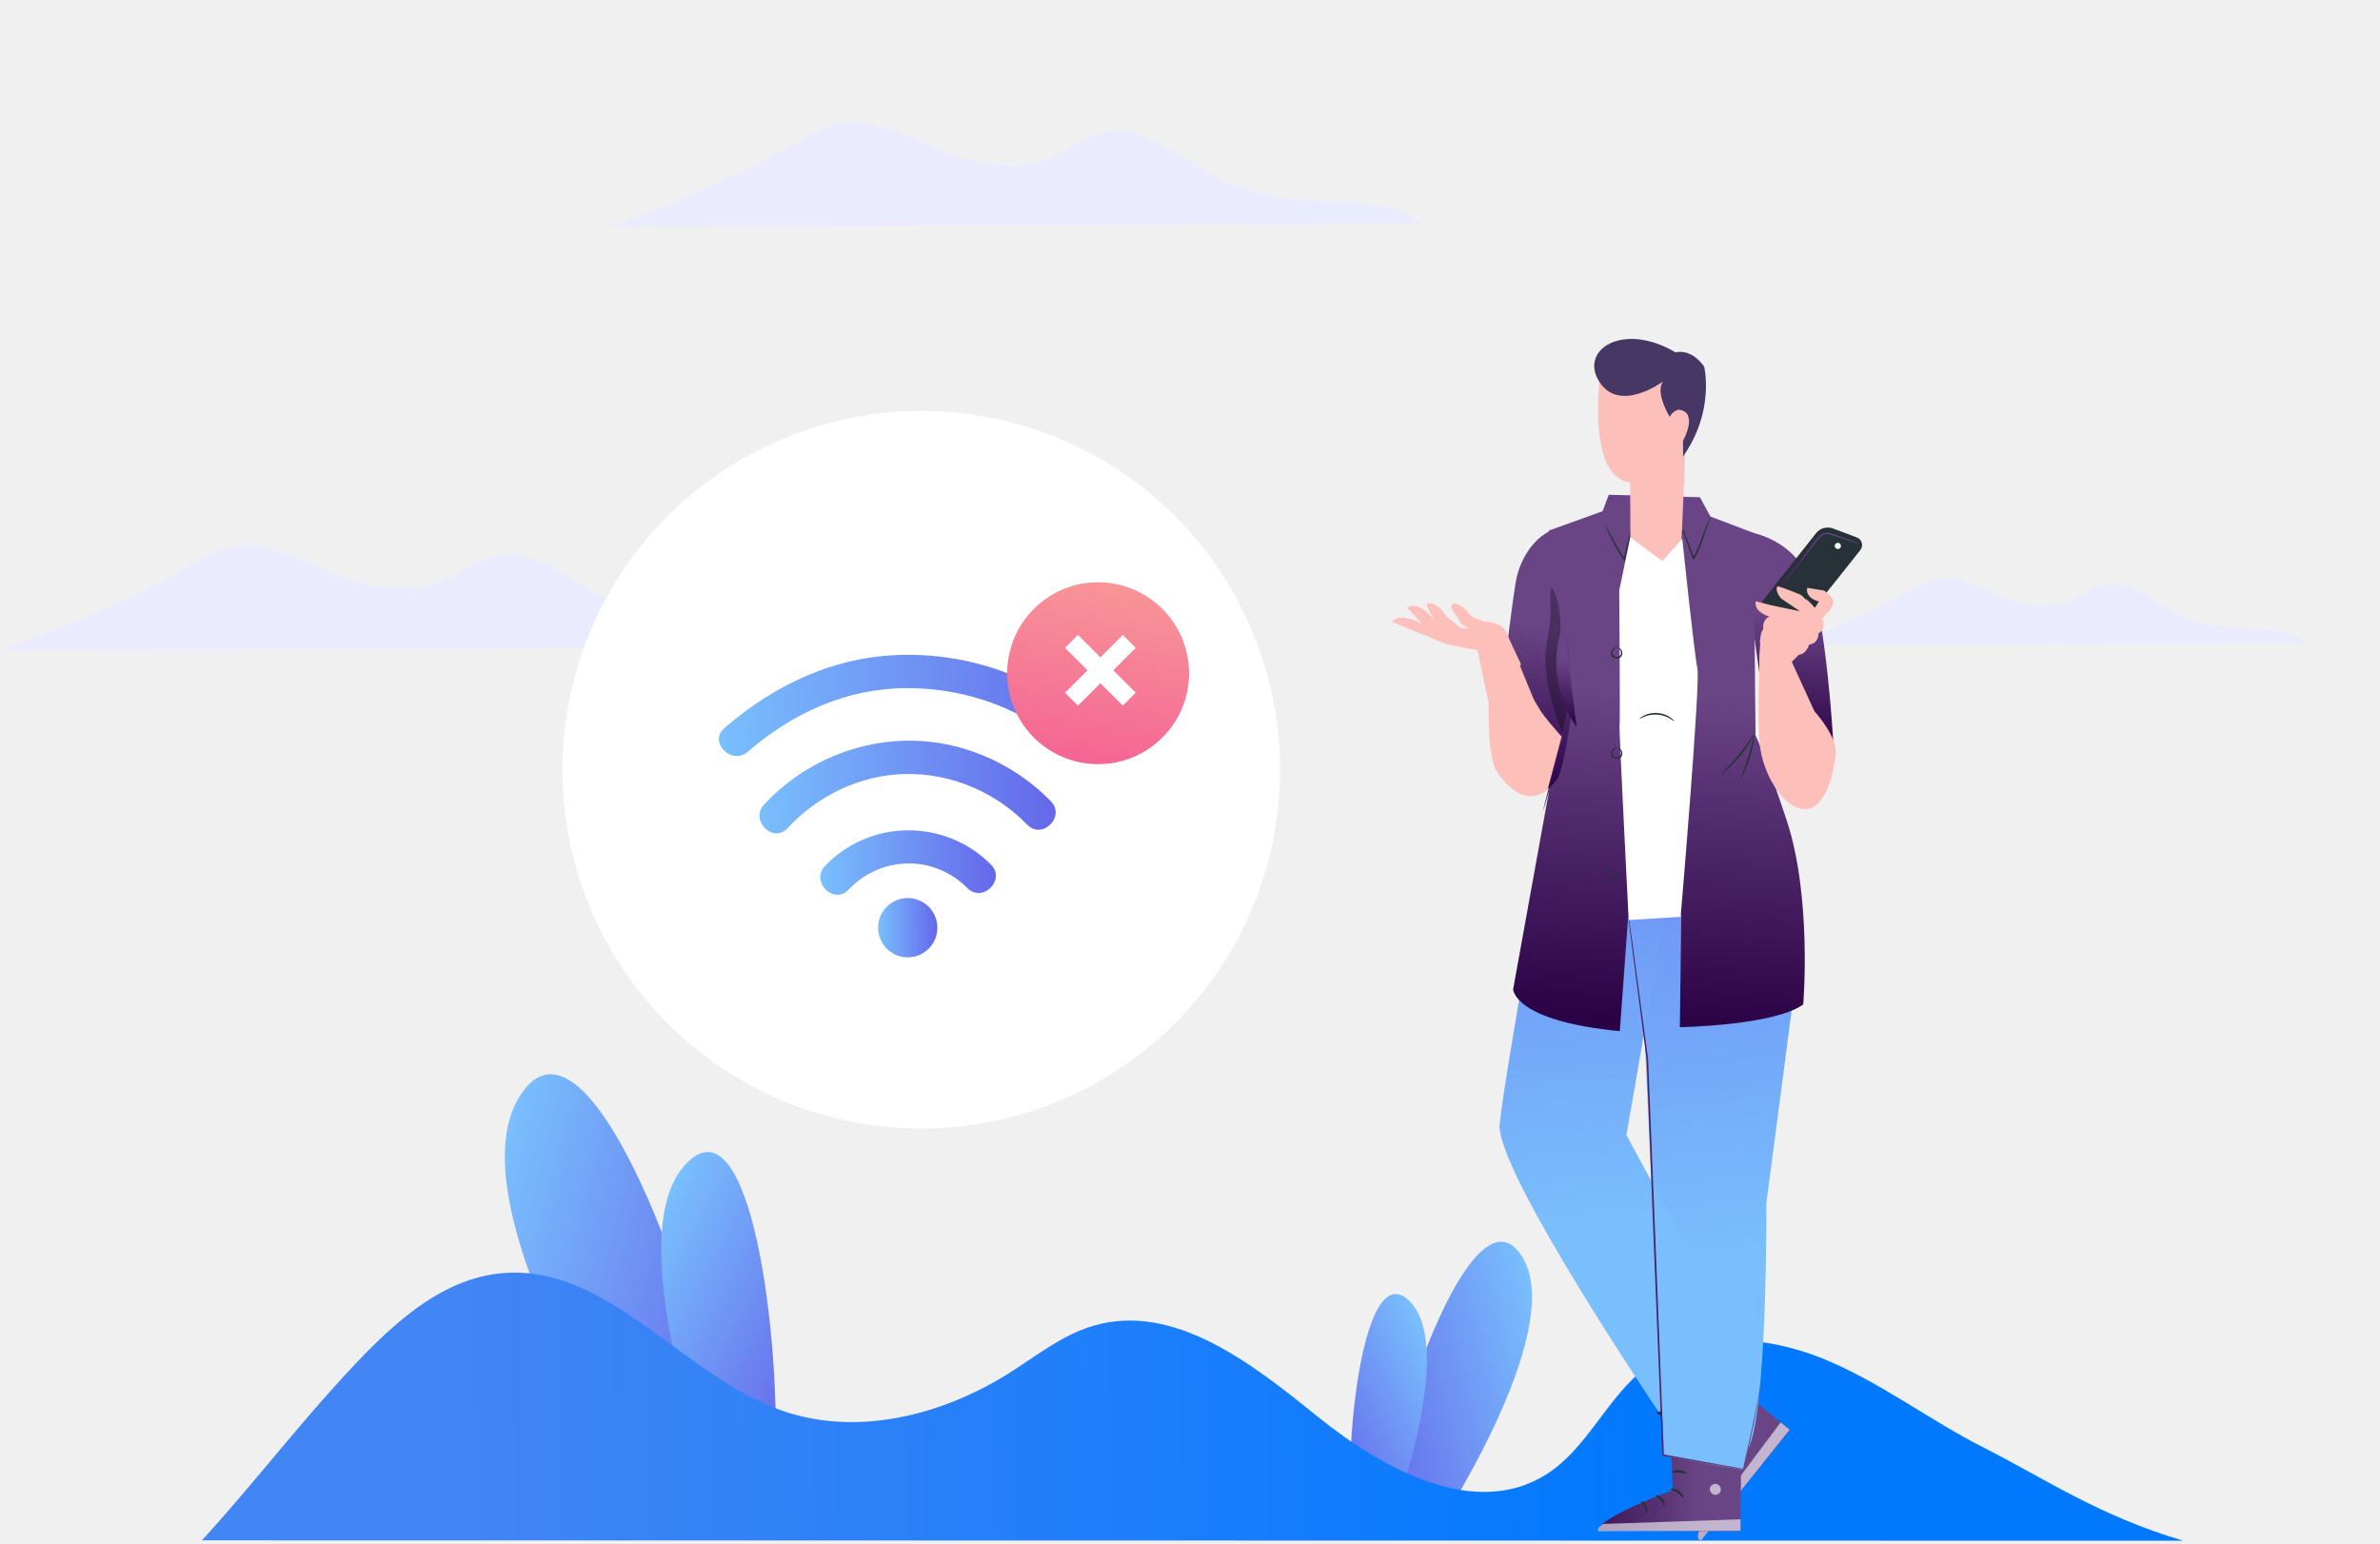
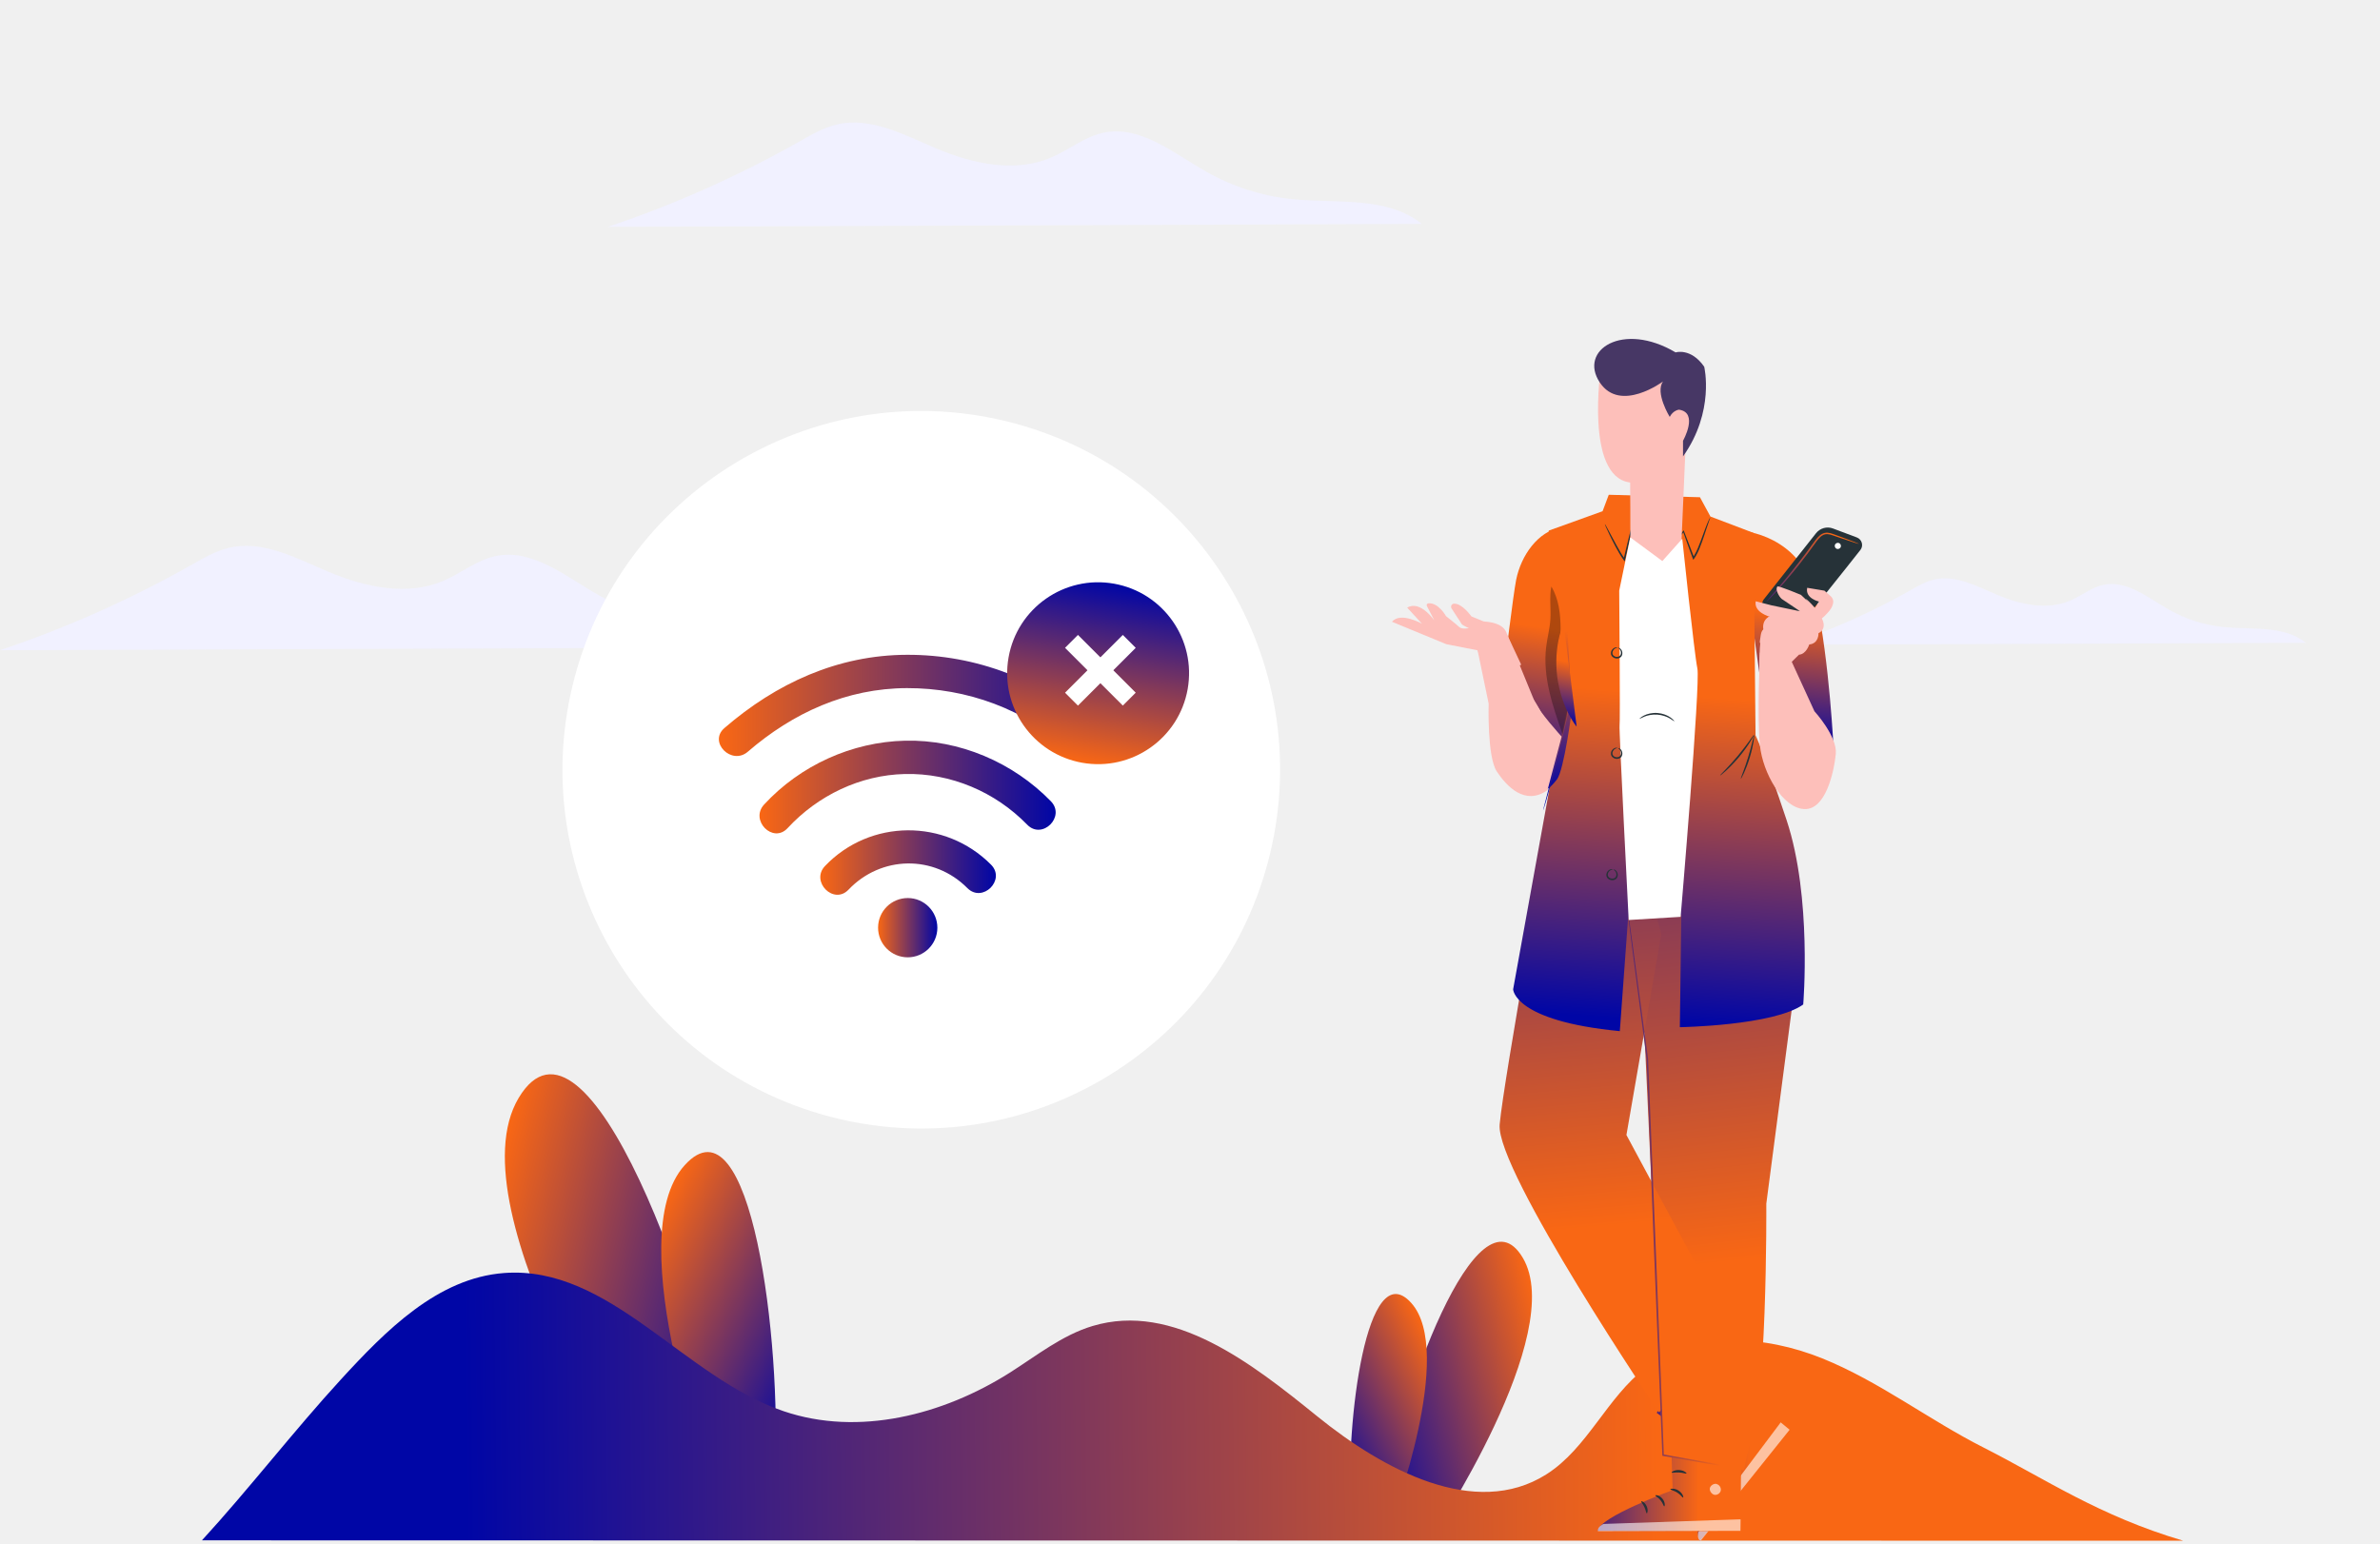
<svg xmlns="http://www.w3.org/2000/svg" width="330" height="214" viewBox="0 0 330 214" fill="none">
  <g clip-path="url(#clip0_2501_1551)">
-     <path d="M319.718 89.138C316.647 86.673 312.238 87.349 308.321 86.955C305.656 86.688 303.051 85.858 300.723 84.536C297.836 82.898 294.898 80.409 291.651 81.1C289.98 81.458 288.607 82.623 287.033 83.293C283.84 84.651 280.135 83.841 276.937 82.492C274.117 81.304 271.164 79.672 268.183 80.364C266.998 80.64 265.93 81.264 264.872 81.865C259.497 84.906 253.83 87.431 247.972 89.396L319.718 89.138Z" fill="#EBEBFF" />
-     <path d="M197.142 31.048C192.312 27.17 185.374 28.234 179.21 27.616C175.02 27.194 170.921 25.89 167.258 23.81C162.716 21.233 158.096 17.319 152.99 18.407C150.361 18.968 148.202 20.803 145.728 21.855C140.704 23.989 134.877 22.719 129.846 20.596C125.411 18.726 120.766 16.164 116.075 17.249C114.21 17.683 112.531 18.668 110.866 19.611C102.41 24.395 93.496 28.367 84.284 31.457L197.142 31.048Z" fill="#EBEBFF" />
-     <path d="M112.86 89.75C108.03 85.873 101.093 86.937 94.929 86.318C90.739 85.897 86.639 84.593 82.977 82.513C78.435 79.936 73.814 76.022 68.708 77.11C66.079 77.671 63.921 79.505 61.447 80.557C56.422 82.692 50.595 81.421 45.565 79.299C41.129 77.428 36.484 74.866 31.794 75.952C29.929 76.385 28.249 77.371 26.585 78.314C18.125 83.098 9.211 87.073 1.52588e-05 90.163L112.86 89.75Z" fill="#EBEBFF" />
+     <path d="M319.718 89.138C316.647 86.673 312.238 87.349 308.321 86.955C305.656 86.688 303.051 85.858 300.723 84.536C297.836 82.898 294.898 80.409 291.651 81.1C289.98 81.458 288.607 82.623 287.033 83.293C283.84 84.651 280.135 83.841 276.937 82.492C274.117 81.304 271.164 79.672 268.183 80.364C266.998 80.64 265.93 81.264 264.872 81.865C259.497 84.906 253.83 87.431 247.972 89.396L319.718 89.138Z" fill="#f1f1ff" />
+     <path d="M197.142 31.048C192.312 27.17 185.374 28.234 179.21 27.616C175.02 27.194 170.921 25.89 167.258 23.81C162.716 21.233 158.096 17.319 152.99 18.407C150.361 18.968 148.202 20.803 145.728 21.855C140.704 23.989 134.877 22.719 129.846 20.596C125.411 18.726 120.766 16.164 116.075 17.249C114.21 17.683 112.531 18.668 110.866 19.611C102.41 24.395 93.496 28.367 84.284 31.457L197.142 31.048Z" fill="#f1f1ff" />
+     <path d="M112.86 89.75C108.03 85.873 101.093 86.937 94.929 86.318C90.739 85.897 86.639 84.593 82.977 82.513C78.435 79.936 73.814 76.022 68.708 77.11C66.079 77.671 63.921 79.505 61.447 80.557C56.422 82.692 50.595 81.421 45.565 79.299C41.129 77.428 36.484 74.866 31.794 75.952C29.929 76.385 28.249 77.371 26.585 78.314C18.125 83.098 9.211 87.073 1.52588e-05 90.163L112.86 89.75Z" fill="#f1f1ff" />
    <path d="M90.632 209.918C90.632 209.918 62.546 167.931 71.912 152.252C81.278 136.574 97.393 180.856 101.356 204.627L90.632 209.918Z" fill="url(#paint0_linear_2501_1551)" />
    <path d="M98.939 206.482C98.939 206.482 85.747 171.705 94.94 161.572C104.133 151.439 108.445 186.177 107.423 204.151L98.939 206.482Z" fill="url(#paint1_linear_2501_1551)" />
    <path d="M198.556 213.135C198.556 213.135 217.421 184.928 211.133 174.398C204.842 163.865 194.014 193.615 191.352 209.581L198.556 213.135Z" fill="url(#paint2_linear_2501_1551)" />
    <path d="M192.974 210.827C192.974 210.827 201.837 187.466 195.661 180.659C189.484 173.852 186.589 197.186 187.277 209.263L192.974 210.827Z" fill="url(#paint3_linear_2501_1551)" />
    <path d="M302.718 213.65C290.978 210.179 283.604 205.07 275.041 200.734C267.428 196.88 260.573 191.553 252.659 188.36C244.746 185.168 235.031 184.482 228.227 189.637C222.815 193.736 220.138 200.825 214.398 204.454C204.517 210.703 191.74 203.766 182.656 196.407C173.572 189.048 162.682 180.51 151.484 183.876C147.261 185.146 143.728 187.996 140.002 190.355C130.745 196.219 119.045 199.212 108.666 195.692C94.774 190.98 84.541 175.441 69.911 176.526C60.673 177.212 53.487 184.507 47.226 191.335C40.816 198.323 34.41 206.61 28 213.596L302.718 213.65Z" fill="url(#paint4_linear_2501_1551)" />
    <path d="M235.903 188.225L248.188 198.3L235.733 213.646C234.34 212.366 237.842 202.038 237.842 202.038L229.706 195.906L235.903 188.225Z" fill="url(#paint5_linear_2501_1551)" />
    <g opacity="0.6">
      <path d="M241.026 196.754C241.349 196.523 241.847 196.588 242.091 196.902C242.336 197.217 242.275 197.724 241.956 197.959C241.637 198.195 241.034 198.134 240.825 197.798C240.615 197.461 240.724 196.868 241.087 196.71" fill="white" />
    </g>
    <g opacity="0.6">
      <path d="M248.14 198.261L246.904 197.239L235.488 212.454C235.488 212.454 235.235 213.38 235.781 213.69L248.14 198.261Z" fill="white" />
    </g>
    <path d="M237.558 202.226C237.637 202.283 237.973 201.938 238.514 201.763C239.052 201.575 239.528 201.65 239.554 201.558C239.598 201.475 239.056 201.226 238.405 201.444C237.755 201.658 237.475 202.187 237.558 202.226Z" fill="#263238" />
    <path d="M236.916 204.375C236.973 204.449 237.366 204.231 237.89 204.231C238.414 204.218 238.807 204.432 238.864 204.353C238.934 204.292 238.536 203.886 237.886 203.895C237.239 203.899 236.846 204.318 236.916 204.375Z" fill="#263238" />
    <path d="M238.104 206.855C238.174 206.798 237.886 206.392 237.318 206.252C236.75 206.108 236.305 206.331 236.34 206.414C236.366 206.506 236.772 206.458 237.235 206.58C237.702 206.689 238.034 206.921 238.104 206.855Z" fill="#263238" />
    <path d="M235.859 200.623C235.951 200.645 236.13 200.221 236.501 199.819C236.864 199.413 237.274 199.199 237.244 199.108C237.226 199.02 236.685 199.116 236.252 199.592C235.82 200.064 235.772 200.61 235.859 200.623Z" fill="#263238" />
    <path d="M234.335 198.78C234.366 198.806 234.654 198.549 234.955 198.007C235.104 197.741 235.252 197.4 235.361 197.003C235.414 196.806 235.457 196.592 235.484 196.37C235.497 196.26 235.519 196.142 235.492 195.99C235.484 195.841 235.322 195.636 235.121 195.631C234.938 195.614 234.776 195.71 234.685 195.819C234.588 195.928 234.536 196.038 234.492 196.138C234.396 196.343 234.322 196.549 234.27 196.749C234.165 197.151 234.139 197.527 234.16 197.837C234.2 198.461 234.383 198.811 234.418 198.798C234.471 198.785 234.374 198.422 234.396 197.837C234.409 197.544 234.453 197.204 234.567 196.837C234.623 196.653 234.698 196.47 234.789 196.287C234.877 196.09 234.99 195.95 235.095 195.968C235.134 195.976 235.147 195.981 235.169 196.055C235.187 196.125 235.174 196.225 235.165 196.335C235.143 196.544 235.108 196.741 235.069 196.929C234.986 197.304 234.868 197.632 234.75 197.902C234.51 198.44 234.296 198.745 234.335 198.78Z" fill="#263238" />
    <path d="M234.523 198.767C234.558 198.75 234.409 198.383 233.946 197.964C233.715 197.754 233.405 197.545 233.021 197.387C232.828 197.309 232.619 197.248 232.396 197.204C232.173 197.169 231.881 197.117 231.61 197.379C231.479 197.527 231.496 197.75 231.562 197.872C231.623 198.008 231.706 198.091 231.78 198.178C231.938 198.353 232.117 198.492 232.296 198.597C232.663 198.815 233.042 198.903 233.357 198.912C233.999 198.933 234.339 198.693 234.322 198.667C234.305 198.61 233.946 198.754 233.379 198.676C233.099 198.636 232.767 198.536 232.457 198.331C232.304 198.23 232.156 198.108 232.025 197.955C231.881 197.798 231.798 197.632 231.868 197.584C231.929 197.505 232.156 197.475 232.339 197.518C232.54 197.553 232.732 197.601 232.911 197.667C233.265 197.798 233.567 197.968 233.798 198.139C234.261 198.492 234.479 198.802 234.523 198.767Z" fill="#263238" />
    <path d="M241.471 196.456L241.323 212.344L221.557 212.261C221.679 210.375 231.924 206.628 231.924 206.628L231.601 196.443L241.471 196.456Z" fill="url(#paint6_linear_2501_1551)" />
    <g opacity="0.6">
      <path d="M238.034 205.794C238.418 205.899 238.68 206.331 238.589 206.715C238.497 207.1 238.06 207.371 237.68 207.274C237.296 207.174 236.964 206.667 237.1 206.292C237.231 205.916 237.763 205.628 238.113 205.816" fill="white" />
    </g>
    <g opacity="0.6">
      <path d="M241.323 212.279L241.344 210.676L222.334 211.323C222.334 211.323 221.456 211.707 221.557 212.327L241.323 212.279Z" fill="white" />
    </g>
    <path d="M231.601 206.523C231.606 206.619 232.086 206.667 232.562 206.977C233.042 207.279 233.287 207.698 233.374 207.659C233.462 207.641 233.322 207.065 232.741 206.694C232.165 206.322 231.579 206.432 231.601 206.523Z" fill="#263238" />
    <path d="M229.523 207.37C229.501 207.462 229.916 207.628 230.243 208.039C230.579 208.44 230.662 208.881 230.758 208.877C230.85 208.895 230.92 208.327 230.505 207.825C230.095 207.322 229.527 207.279 229.523 207.37Z" fill="#263238" />
    <path d="M228.335 209.847C228.422 209.869 228.557 209.384 228.313 208.856C228.073 208.323 227.618 208.113 227.575 208.192C227.518 208.27 227.811 208.554 228.007 208.995C228.212 209.428 228.239 209.838 228.335 209.847Z" fill="#263238" />
    <path d="M231.785 204.191C231.824 204.279 232.269 204.148 232.815 204.187C233.361 204.213 233.785 204.401 233.837 204.318C233.894 204.248 233.479 203.89 232.837 203.851C232.191 203.811 231.737 204.117 231.785 204.191Z" fill="#263238" />
    <path d="M232.265 201.85C232.265 201.89 232.645 201.951 233.256 201.85C233.558 201.798 233.916 201.702 234.291 201.536C234.479 201.453 234.671 201.353 234.859 201.235C234.951 201.178 235.06 201.117 235.161 201.003C235.27 200.903 235.331 200.645 235.209 200.492C235.108 200.339 234.929 200.274 234.785 200.27C234.641 200.265 234.523 200.291 234.414 200.318C234.195 200.37 233.986 200.444 233.798 200.527C233.418 200.698 233.112 200.911 232.881 201.121C232.422 201.545 232.261 201.903 232.296 201.92C232.339 201.951 232.562 201.65 233.034 201.305C233.265 201.13 233.567 200.951 233.92 200.811C234.099 200.741 234.287 200.68 234.488 200.636C234.698 200.584 234.877 200.58 234.929 200.676C234.947 200.711 234.951 200.724 234.907 200.785C234.864 200.842 234.776 200.894 234.689 200.955C234.514 201.069 234.335 201.165 234.165 201.252C233.82 201.422 233.488 201.536 233.204 201.615C232.636 201.772 232.265 201.798 232.265 201.85Z" fill="#263238" />
    <path d="M232.392 201.99C232.427 202.004 232.619 201.658 232.658 201.034C232.676 200.724 232.645 200.348 232.527 199.951C232.466 199.754 232.387 199.549 232.278 199.348C232.165 199.152 232.025 198.89 231.649 198.846C231.453 198.837 231.291 198.99 231.234 199.121C231.169 199.257 231.156 199.37 231.13 199.484C231.09 199.715 231.095 199.942 231.125 200.152C231.186 200.571 231.357 200.925 231.545 201.178C231.929 201.693 232.331 201.807 232.339 201.776C232.37 201.728 232.038 201.541 231.741 201.047C231.597 200.803 231.47 200.484 231.431 200.117C231.413 199.933 231.418 199.741 231.453 199.545C231.483 199.335 231.566 199.165 231.645 199.187C231.741 199.187 231.911 199.344 231.99 199.514C232.09 199.693 232.169 199.872 232.235 200.051C232.357 200.409 232.409 200.75 232.422 201.038C232.444 201.615 232.339 201.973 232.392 201.99Z" fill="#263238" />
    <path d="M239.777 104.424C239.777 104.424 242.545 107.389 243.908 110.232C245.27 113.075 246.14 119.857 246.14 119.857C246.14 119.857 249.965 128.378 249.384 132.736C248.804 137.095 244.908 166.909 244.908 166.909C244.908 166.909 245.1 195.889 242.34 201.06L241.724 203.851L230.579 201.873L230.649 200.2L228.016 143.374L221.312 104.686L239.777 104.424Z" fill="url(#paint7_linear_2501_1551)" />
    <path d="M215.185 112.874C215.185 112.874 208.521 149.554 207.936 155.921C207.346 162.289 230.025 195.854 230.025 195.854L240.397 185.054L225.513 157.389L230.352 129.509L223.622 104.874L216.556 105.122L215.185 112.874Z" fill="url(#paint8_linear_2501_1551)" />
    <path d="M244.065 192.038C244.065 192.038 244.061 192.317 243.987 192.85C243.917 193.383 243.786 194.164 243.602 195.173C243.231 197.191 242.633 200.117 241.825 203.776L241.807 203.851L241.729 203.838C238.58 203.287 234.798 202.624 230.579 201.885L230.496 201.872L230.492 201.785C230.182 194.138 229.811 184.993 229.413 175.193C229.003 164.647 228.619 154.864 228.308 146.842V146.851C227.474 140.405 226.78 135.072 226.3 131.343C226.068 129.491 225.885 128.037 225.758 127.032C225.701 126.543 225.653 126.168 225.623 125.901C225.592 125.644 225.588 125.513 225.588 125.513C225.588 125.513 225.614 125.644 225.653 125.897C225.693 126.163 225.745 126.539 225.819 127.024C225.959 128.024 226.16 129.478 226.417 131.325C226.924 135.051 227.645 140.378 228.514 146.82V146.824V146.829C228.841 154.851 229.234 164.634 229.662 175.18C230.047 184.985 230.4 194.125 230.702 201.776L230.614 201.676C234.829 202.431 238.606 203.113 241.755 203.68L241.663 203.742C242.493 200.091 243.117 197.169 243.515 195.16C243.711 194.156 243.86 193.374 243.938 192.845C243.987 192.583 244.008 192.378 244.03 192.243C244.052 192.103 244.065 192.038 244.065 192.038Z" fill="url(#paint9_linear_2501_1551)" />
    <path d="M241.205 73.579C241.646 73.579 249.878 74.168 251.791 82.986C253.703 91.807 254.254 104.166 254.254 104.166L245.323 103.271L241.205 73.579Z" fill="url(#paint10_linear_2501_1551)" />
    <path d="M237.161 71.627L235.706 68.95L223.064 68.609L222.208 70.888L214.744 73.579L215.329 106.656L209.805 137.182C209.805 137.182 209.862 141.575 224.596 142.986L225.762 127.028L233.121 126.854L232.92 142.44C232.92 142.44 245.908 142.23 250.026 139.291C250.026 139.291 251.275 124.439 247.729 113.748C244.624 104.385 243.414 101.965 243.414 101.965L243.148 73.902L237.161 71.627Z" fill="url(#paint11_linear_2501_1551)" />
    <path d="M216.325 73.159C213.285 73.718 210.91 76.954 210.22 80.422C209.818 82.453 208.634 92.244 208.634 92.244L207.984 95.829C207.984 95.829 207.438 108.171 210.054 109.546C213.111 111.153 214.862 109.389 215.871 108.096C216.875 106.804 217.958 98.393 217.958 98.393L216.81 78.269L216.325 73.159Z" fill="url(#paint12_linear_2501_1551)" />
    <path d="M214.875 78.107C214.866 78.107 214.879 78.23 214.91 78.461C214.945 78.715 214.993 79.046 215.054 79.47C215.194 80.365 215.386 81.627 215.626 83.173C215.88 84.741 216.177 86.602 216.504 88.659C216.674 89.689 216.849 90.776 217.032 91.899C217.22 93.021 217.443 94.178 217.539 95.375C217.6 96.083 217.605 96.781 217.548 97.436V97.423C216.6 101.659 215.714 105.407 215.05 108.088C214.714 109.411 214.438 110.481 214.242 111.241C214.15 111.595 214.076 111.879 214.019 112.093C213.971 112.289 213.949 112.39 213.954 112.394C213.962 112.394 213.997 112.298 214.058 112.106C214.124 111.896 214.211 111.617 214.32 111.267C214.539 110.534 214.84 109.464 215.194 108.127C215.897 105.455 216.814 101.712 217.766 97.476V97.467V97.458C217.823 96.786 217.819 96.074 217.757 95.358C217.661 94.144 217.434 92.986 217.242 91.864C217.054 90.742 216.875 89.659 216.701 88.628C216.351 86.571 216.037 84.715 215.775 83.151C215.504 81.61 215.286 80.356 215.128 79.461C215.05 79.042 214.989 78.71 214.941 78.461C214.91 78.225 214.884 78.107 214.875 78.107Z" fill="url(#paint13_linear_2501_1551)" />
    <path d="M232.562 74.801C232.571 74.81 232.663 74.714 232.824 74.531C232.986 74.347 233.213 74.072 233.497 73.723L233.366 73.705C233.68 74.618 234.156 75.941 234.706 77.426L234.785 77.636L234.903 77.457C234.968 77.361 235.043 77.26 235.108 77.151C235.523 76.452 235.776 75.736 236.012 75.09C236.244 74.443 236.431 73.854 236.593 73.36C236.755 72.867 236.89 72.469 236.99 72.199C237.086 71.928 237.148 71.775 237.13 71.771C237.117 71.766 237.03 71.902 236.907 72.168C236.781 72.43 236.624 72.823 236.44 73.308C236.257 73.814 236.043 74.386 235.811 75.02C235.567 75.657 235.305 76.369 234.907 77.033C234.846 77.138 234.776 77.23 234.715 77.321L234.912 77.352C234.357 75.871 233.855 74.557 233.497 73.657L233.449 73.531L233.37 73.64C232.85 74.343 232.545 74.78 232.562 74.801Z" fill="#263238" />
    <path d="M222.522 72.67C222.509 72.679 222.561 72.823 222.675 73.085C222.788 73.347 222.959 73.718 223.181 74.177C223.404 74.635 223.671 75.177 223.989 75.77C224.313 76.364 224.658 77.019 225.134 77.662L225.278 77.858L225.334 77.618C225.343 77.587 225.352 77.552 225.356 77.517C225.714 75.993 226.024 74.609 226.238 73.6L226.099 73.635C226.47 74.046 226.876 74.22 227.103 74.399C227.339 74.57 227.448 74.692 227.461 74.683C227.47 74.674 227.383 74.53 227.16 74.329C226.942 74.124 226.548 73.923 226.221 73.53L226.121 73.408L226.081 73.565C225.828 74.565 225.492 75.945 225.134 77.469C225.125 77.504 225.116 77.539 225.112 77.57L225.313 77.526C224.858 76.915 224.5 76.26 224.173 75.674C223.858 75.098 223.574 74.57 223.326 74.107C223.103 73.696 222.915 73.342 222.758 73.05C222.614 72.796 222.535 72.661 222.522 72.67Z" fill="#263238" />
    <path d="M233.73 61.547L232.922 80.314L226.067 80.627L226.051 70.637L226.047 69.913L226.029 66.993L226.027 66.908C225.994 66.904 225.962 66.9 225.931 66.895C219.741 65.982 221.966 51.005 221.966 51.005C228.615 48.024 233.358 51.166 234.962 55.534C236.571 59.898 233.73 61.547 233.73 61.547Z" fill="#FDBFBA" />
    <path d="M231.517 57.81C231.517 57.81 229.443 54.446 230.594 52.892C230.594 52.892 224.662 57.316 221.817 53.031C218.836 48.539 225.008 44.52 232.331 48.866C232.331 48.866 234.448 48.193 236.298 50.851C236.298 50.851 237.805 57.037 233.36 63.292V61.118C233.36 61.118 235.574 57.206 232.798 56.809C232.798 56.809 231.999 56.88 231.517 57.81Z" fill="#473765" />
    <path d="M233.254 74.71C233.254 74.71 234.92 90.653 235.352 92.705C235.785 94.754 233.029 127.137 233.029 127.137L225.824 127.574C225.824 127.574 224.46 100.821 224.561 100.637C224.662 100.454 224.513 81.904 224.513 81.904L226.042 74.513L230.493 77.802L233.254 74.71Z" fill="white" />
    <path d="M224.334 89.829C224.317 89.864 224.588 89.92 224.714 90.265C224.775 90.427 224.793 90.658 224.679 90.842C224.575 91.03 224.321 91.126 224.064 91.078C223.806 91.03 223.605 90.851 223.574 90.637C223.535 90.423 223.636 90.217 223.749 90.086C223.994 89.811 224.264 89.85 224.26 89.811C224.264 89.798 224.203 89.767 224.085 89.772C223.968 89.772 223.793 89.829 223.636 89.973C223.483 90.117 223.33 90.362 223.369 90.667C223.4 90.982 223.697 91.244 224.024 91.3C224.352 91.366 224.723 91.226 224.863 90.942C225.007 90.667 224.95 90.388 224.863 90.2C224.767 90.008 224.623 89.894 224.513 89.85C224.4 89.807 224.334 89.82 224.334 89.829Z" fill="#263238" />
    <path d="M224.334 103.747C224.317 103.782 224.588 103.838 224.714 104.183C224.775 104.345 224.793 104.576 224.679 104.76C224.575 104.948 224.321 105.044 224.064 104.996C223.806 104.948 223.605 104.769 223.574 104.555C223.535 104.341 223.636 104.135 223.749 104.004C223.994 103.729 224.264 103.768 224.26 103.729C224.264 103.716 224.203 103.686 224.085 103.69C223.968 103.69 223.793 103.747 223.636 103.891C223.483 104.035 223.33 104.279 223.369 104.585C223.4 104.9 223.697 105.162 224.024 105.218C224.352 105.284 224.723 105.144 224.863 104.86C225.007 104.585 224.95 104.301 224.863 104.118C224.767 103.926 224.623 103.812 224.513 103.768C224.4 103.725 224.334 103.734 224.334 103.747Z" fill="#263238" />
    <path d="M223.697 120.578C223.679 120.613 223.95 120.669 224.077 121.014C224.138 121.176 224.155 121.407 224.042 121.591C223.937 121.779 223.684 121.875 223.426 121.827C223.168 121.779 222.967 121.6 222.937 121.386C222.898 121.172 222.998 120.966 223.112 120.835C223.356 120.56 223.627 120.6 223.623 120.56C223.627 120.547 223.566 120.517 223.448 120.521C223.33 120.521 223.155 120.578 222.998 120.722C222.845 120.866 222.692 121.11 222.732 121.416C222.762 121.731 223.059 121.993 223.387 122.049C223.714 122.115 224.085 121.975 224.225 121.691C224.369 121.416 224.313 121.137 224.225 120.949C224.129 120.757 223.985 120.643 223.876 120.6C223.767 120.556 223.697 120.565 223.697 120.578Z" fill="#263238" />
    <g opacity="0.3">
      <path d="M214.386 89.706C214.543 88.435 214.879 87.186 214.967 85.911C215.067 84.383 214.805 82.832 215.102 81.33C216.142 83.064 216.377 85.16 216.382 87.182C216.391 89.204 216.198 91.239 216.482 93.239C216.679 94.606 217.124 96.257 217.29 97.628C217.456 99 217.063 99.764 216.661 101.825C215.286 97.912 213.879 93.825 214.386 89.706Z" fill="black" />
    </g>
    <path d="M216.81 86.457C215.128 91.143 215.814 96.615 218.609 100.738L216.81 86.457Z" fill="url(#paint14_linear_2501_1551)" />
    <path d="M218.605 100.733C218.644 100.707 218.163 100.017 217.591 98.803C217.299 98.196 217.011 97.449 216.744 96.606C216.491 95.755 216.272 94.807 216.141 93.79C216.019 92.772 215.997 91.798 216.028 90.912C216.076 90.025 216.172 89.23 216.303 88.575C216.556 87.256 216.849 86.47 216.805 86.457C216.792 86.453 216.714 86.645 216.583 87.003C216.517 87.182 216.438 87.4 216.373 87.658C216.303 87.916 216.207 88.213 216.146 88.545C215.993 89.204 215.879 90.008 215.818 90.903C215.775 91.798 215.788 92.79 215.914 93.82C216.05 94.851 216.277 95.811 216.543 96.672C216.823 97.523 217.133 98.275 217.447 98.877C217.591 99.187 217.753 99.445 217.884 99.681C218.015 99.917 218.142 100.109 218.251 100.266C218.469 100.576 218.591 100.746 218.605 100.733Z" fill="url(#paint15_linear_2501_1551)" />
    <path d="M238.501 107.533C238.519 107.555 238.851 107.306 239.34 106.856C239.833 106.406 240.48 105.747 241.135 104.965C241.786 104.183 242.318 103.428 242.672 102.86C243.026 102.297 243.214 101.925 243.187 101.912C243.157 101.895 242.925 102.231 242.537 102.768C242.148 103.305 241.602 104.039 240.956 104.816C240.309 105.589 239.685 106.262 239.226 106.738C238.772 107.214 238.48 107.507 238.501 107.533Z" fill="#263238" />
    <path d="M241.379 107.983C241.406 107.996 241.585 107.686 241.825 107.158C242.065 106.634 242.358 105.887 242.615 105.044C242.873 104.201 243.043 103.419 243.139 102.852C243.235 102.284 243.262 101.926 243.231 101.921C243.166 101.908 242.912 103.31 242.397 104.978C241.886 106.651 241.318 107.953 241.379 107.983Z" fill="#263238" />
    <path d="M227.335 99.672C227.356 99.703 227.601 99.532 228.029 99.362C228.457 99.187 229.095 99.048 229.798 99.096C230.501 99.148 231.112 99.379 231.51 99.611C231.911 99.842 232.125 100.043 232.156 100.017C232.173 100.004 231.994 99.755 231.597 99.476C231.2 99.196 230.562 98.925 229.815 98.869C229.068 98.816 228.396 98.995 227.963 99.214C227.527 99.432 227.317 99.655 227.335 99.672Z" fill="#263238" />
    <path d="M251.581 98.628C251.581 98.628 254.787 102.118 254.542 104.555C254.297 106.991 253.162 112.354 250.153 112.193C247.148 112.031 244.428 107.197 244.021 103.362C243.615 99.528 244.021 90.51 244.021 90.51L248.301 91.475L251.581 98.628Z" fill="#FDBFBA" />
    <path d="M257.953 76.265C255.734 79.099 250.236 85.934 250.236 85.934L245.061 84.619C244.685 84.523 244.406 84.209 244.358 83.82C244.327 83.571 244.397 83.318 244.554 83.117L251.804 73.937C252.363 73.234 253.31 72.968 254.149 73.282L257.464 74.527C258.171 74.797 258.42 75.671 257.953 76.265Z" fill="#263238" />
    <path d="M244.908 83.462C244.921 83.47 245.096 83.3 245.406 82.985C245.712 82.667 246.153 82.199 246.681 81.605C247.738 80.422 249.153 78.745 250.607 76.802C250.97 76.317 251.319 75.841 251.651 75.374C251.978 74.911 252.302 74.461 252.734 74.221C253.166 73.967 253.664 74.072 254.092 74.225C254.529 74.373 254.939 74.513 255.319 74.644C256.044 74.884 256.643 75.081 257.101 75.234C257.525 75.369 257.761 75.435 257.765 75.421C257.769 75.408 257.542 75.312 257.132 75.151C256.677 74.98 256.088 74.758 255.372 74.491C254.996 74.356 254.586 74.207 254.153 74.046C253.931 73.967 253.69 73.893 253.428 73.871C253.166 73.845 252.878 73.906 252.634 74.037C252.136 74.308 251.799 74.788 251.467 75.247C251.131 75.705 250.782 76.181 250.424 76.666C248.974 78.601 247.585 80.291 246.559 81.501C246.065 82.077 245.65 82.558 245.336 82.929C245.052 83.261 244.895 83.453 244.908 83.462Z" fill="url(#paint16_linear_2501_1551)" />
    <path d="M255.018 75.313C254.813 75.212 254.538 75.308 254.437 75.509C254.337 75.714 254.433 75.99 254.634 76.09C254.839 76.19 255.114 76.094 255.214 75.894C255.315 75.693 255.223 75.413 255.018 75.313Z" fill="white" />
    <path d="M250.577 81.509L252.97 81.906L253.852 82.688C254.096 82.906 254.228 83.234 254.184 83.557C254.14 83.872 254.005 84.278 253.642 84.719C253.07 85.409 252.603 85.758 252.603 85.758C252.603 85.758 253.446 87.121 252.14 87.811C252.14 87.811 252.227 89.226 250.86 89.37C250.86 89.37 250.463 90.711 249.437 90.785L248.371 91.837L248.694 92.484L243.947 92.628C243.947 92.628 243.912 90.025 244.135 88.837C244.349 87.697 244.506 87.335 244.506 87.335C244.266 85.994 245.266 85.439 245.415 85.531C245.415 85.531 243.148 84.937 243.441 83.378L245.615 83.937L249.603 84.767L247.048 83.055C246.921 82.937 246.803 82.806 246.712 82.662C246.493 82.317 246.17 81.692 246.445 81.33C246.563 81.173 249.708 82.487 249.708 82.487L251.638 84.291L252.245 83.426C252.249 83.426 250.267 83.007 250.577 81.509Z" fill="#FDBFBA" />
    <path d="M245.109 85.557C245.1 85.623 245.952 85.745 246.961 86.042C247.974 86.33 248.755 86.684 248.786 86.623C248.817 86.57 248.061 86.121 247.026 85.824C245.991 85.518 245.113 85.496 245.109 85.557Z" fill="#FDBFBA" />
    <path d="M246.205 89.667C246.231 89.636 245.834 89.4 245.41 88.82L245.332 88.71L245.275 88.837C245.205 88.99 245.07 89.13 244.886 89.208C244.707 89.282 244.467 89.296 244.314 89.173C244.24 89.112 244.214 89.042 244.231 88.924C244.253 88.798 244.275 88.667 244.297 88.531C244.349 88.265 244.371 87.968 244.458 87.728C244.546 87.483 244.746 87.348 244.991 87.348C245.236 87.339 245.476 87.422 245.716 87.483C246.179 87.597 246.607 87.701 247 87.798C247.729 87.972 248.183 88.06 248.188 88.029C248.192 87.999 247.751 87.85 247.035 87.64C246.651 87.531 246.231 87.409 245.777 87.282C245.541 87.217 245.284 87.116 244.982 87.125C244.834 87.129 244.672 87.164 244.532 87.26C244.393 87.356 244.301 87.501 244.244 87.649C244.135 87.955 244.122 88.23 244.074 88.501C244.052 88.636 244.035 88.772 244.013 88.903C243.982 89.042 244.048 89.256 244.179 89.339C244.436 89.523 244.742 89.479 244.956 89.379C245.179 89.274 245.34 89.09 245.415 88.898L245.279 88.916C245.515 89.208 245.747 89.4 245.917 89.518C246.092 89.632 246.196 89.68 246.205 89.667Z" fill="#FDBFBA" />
    <path d="M250.398 83.077C250.349 83.12 250.865 83.714 251.463 84.47C252.061 85.225 252.52 85.859 252.577 85.824C252.629 85.793 252.249 85.09 251.642 84.326C251.035 83.561 250.441 83.033 250.398 83.077Z" fill="#FDBFBA" />
    <path d="M249.415 84.715C249.393 84.776 249.913 84.933 250.271 85.448C250.646 85.951 250.633 86.492 250.699 86.492C250.725 86.496 250.773 86.361 250.76 86.134C250.747 85.911 250.66 85.597 250.454 85.313C250.249 85.029 249.983 84.846 249.773 84.767C249.563 84.684 249.419 84.688 249.415 84.715Z" fill="#FDBFBA" />
    <path d="M210.927 92.174L208.979 88.02C208.656 86.723 207.337 86.287 205.722 86.173L204.014 85.474C204.014 85.474 202.769 83.68 201.616 83.706C201.433 83.71 201.267 83.832 201.215 84.011C201.18 84.134 201.197 84.26 201.267 84.37L202.669 86.527L203.783 87.082C203.783 87.082 202.739 87.335 202.324 86.942C201.909 86.549 200.503 85.444 200.503 85.444C200.503 85.444 199.437 83.518 198.044 83.662C197.865 83.68 197.76 83.876 197.843 84.033L198.909 86.09C198.909 86.09 196.965 83.168 195.114 84.26L197.166 86.492C197.166 86.492 194.188 84.802 193 86.217L200.542 89.331L204.887 90.182L206.407 94.3L207.744 93.54L210.927 92.174Z" fill="#FDBFBA" />
    <path d="M206.412 97.572C206.412 97.572 206.18 104.952 207.543 106.987C208.905 109.022 211.434 111.778 214.569 109.572L216.53 102.144C216.53 102.144 213.338 98.641 212.757 97.209C211.307 93.632 208.975 88.025 208.975 88.025L204.813 89.877L206.412 97.572Z" fill="#FDBFBA" />
    <path d="M212.29 96.537C212.264 96.554 212.456 96.904 212.761 97.467C213.067 98.03 213.478 98.821 213.884 99.707C214.29 100.598 214.617 101.424 214.845 102.022C215.072 102.625 215.211 102.996 215.242 102.987C215.268 102.978 215.185 102.585 214.997 101.97C214.805 101.354 214.5 100.511 214.089 99.611C213.678 98.712 213.242 97.93 212.897 97.384C212.556 96.838 212.312 96.519 212.29 96.537Z" fill="#FDBFBA" />
    <path d="M202.665 86.518C202.638 86.575 203.093 86.846 203.682 87.117C204.272 87.392 204.77 87.566 204.796 87.51C204.822 87.453 204.368 87.182 203.778 86.911C203.189 86.641 202.691 86.462 202.665 86.518Z" fill="#FDBFBA" />
    <path d="M202.036 88.47C202.049 88.444 201.844 88.309 201.485 88.16C201.276 88.073 201.066 87.99 200.857 87.903C200.734 87.85 200.616 87.802 200.494 87.75C200.354 87.693 200.289 87.641 200.188 87.527C199.808 87.099 199.498 86.658 199.249 86.361C199.009 86.064 198.826 85.885 198.791 85.924C198.795 85.942 198.813 85.972 198.874 86.073C198.957 86.204 199.04 86.331 199.118 86.457C199.337 86.78 199.621 87.226 200.022 87.684C200.075 87.741 200.127 87.793 200.197 87.85C200.28 87.911 200.337 87.924 200.407 87.959C200.538 88.016 200.664 88.064 200.787 88.103C201.031 88.191 201.25 88.256 201.433 88.317C201.8 88.422 202.023 88.497 202.036 88.47Z" fill="#FDBFBA" />
    <g clip-path="url(#clip1_2501_1551)">
      <path d="M176.092 118.413C182.539 91.709 166.118 64.834 139.414 58.387C112.709 51.94 85.835 68.361 79.387 95.065C72.94 121.769 89.361 148.644 116.066 155.091C142.77 161.539 169.645 145.117 176.092 118.413Z" fill="white" />
      <path d="M129.97 128.66C129.96 130.93 128.11 132.76 125.84 132.75C123.57 132.74 121.74 130.89 121.75 128.62C121.76 126.35 123.61 124.52 125.88 124.53C128.15 124.54 129.98 126.39 129.97 128.66Z" fill="url(#paint17_linear_2501_1551)" />
      <path d="M117.65 123.37C122.16 118.63 129.5 118.49 134.13 123.15C136.23 125.26 139.51 122.01 137.41 119.9C131.06 113.5 120.63 113.54 114.39 120.09C112.34 122.24 115.59 125.53 117.65 123.37Z" fill="url(#paint18_linear_2501_1551)" />
      <path d="M103.69 104.24C109.94 98.84 117.4 95.44 125.76 95.42C134.04 95.4 142.21 98.34 148.27 104.03C150.44 106.06 153.73 102.82 151.55 100.78C144.6 94.26 135.29 90.77 125.78 90.8C116.17 90.82 107.62 94.75 100.44 100.96C98.18 102.91 101.44 106.18 103.69 104.24Z" fill="url(#paint19_linear_2501_1551)" />
      <path d="M109.2 114.84C113.39 110.31 119.26 107.47 125.47 107.33C131.85 107.18 138 109.81 142.43 114.36C144.51 116.5 147.79 113.24 145.71 111.11C140.47 105.72 133.03 102.53 125.49 102.71C118.11 102.88 110.95 106.14 105.95 111.56C103.93 113.74 107.17 117.03 109.2 114.84Z" fill="url(#paint20_linear_2501_1551)" />
      <path d="M164.677 95.55C165.889 88.692 161.313 82.15 154.455 80.937C147.597 79.725 141.055 84.301 139.843 91.159C138.63 98.017 143.207 104.559 150.064 105.772C156.922 106.984 163.464 102.408 164.677 95.55Z" fill="url(#paint21_linear_2501_1551)" />
      <path d="M157.474 89.835L155.685 88.046L147.673 96.058L149.462 97.847L157.474 89.835Z" fill="white" />
      <path d="M149.462 88.043L147.673 89.832L155.685 97.843L157.474 96.054L149.462 88.043Z" fill="white" />
    </g>
  </g>
  <defs>
    <linearGradient id="paint0_linear_2501_1551" x1="65.624" y1="174.814" x2="106.307" y2="185.22" gradientUnits="userSpaceOnUse">
-       <stop stop-color="#79BFFD" />
-       <stop offset="1" stop-color="#6568EB" />
+       <stop stop-color="#f96714" />
+       <stop offset="1" stop-color="#0006a6" />
    </linearGradient>
    <linearGradient id="paint1_linear_2501_1551" x1="86.846" y1="177.191" x2="114.105" y2="190.651" gradientUnits="userSpaceOnUse">
-       <stop stop-color="#79BFFD" />
-       <stop offset="1" stop-color="#6568EB" />
+       <stop stop-color="#f96714" />
+       <stop offset="1" stop-color="#0006a6" />
    </linearGradient>
    <linearGradient id="paint2_linear_2501_1551" x1="215.361" y1="189.562" x2="188.032" y2="196.552" gradientUnits="userSpaceOnUse">
-       <stop stop-color="#79BFFD" />
-       <stop offset="1" stop-color="#6568EB" />
+       <stop stop-color="#f96714" />
+       <stop offset="1" stop-color="#0006a6" />
    </linearGradient>
    <linearGradient id="paint3_linear_2501_1551" x1="201.09" y1="191.152" x2="182.778" y2="200.194" gradientUnits="userSpaceOnUse">
-       <stop stop-color="#79BFFD" />
-       <stop offset="1" stop-color="#6568EB" />
+       <stop stop-color="#f96714" />
+       <stop offset="1" stop-color="#0006a6" />
    </linearGradient>
    <linearGradient id="paint4_linear_2501_1551" x1="229.782" y1="194.553" x2="64.435" y2="196.51" gradientUnits="userSpaceOnUse">
-       <stop stop-color="#0079FF" />
-       <stop offset="1" stop-color="#4285F4" />
+       <stop stop-color="#f96714" />
+       <stop offset="1" stop-color="#0006a6" />
    </linearGradient>
    <linearGradient id="paint5_linear_2501_1551" x1="224.181" y1="200.937" x2="242.663" y2="200.937" gradientUnits="userSpaceOnUse">
-       <stop stop-color="#2B0246" />
-       <stop offset="1" stop-color="#6A4586" />
+       <stop stop-color="#0006a6" />
+       <stop offset="1" stop-color="#f96714" />
    </linearGradient>
    <linearGradient id="paint6_linear_2501_1551" x1="215.604" y1="204.395" x2="235.519" y2="204.395" gradientUnits="userSpaceOnUse">
-       <stop stop-color="#2B0246" />
-       <stop offset="1" stop-color="#6A4586" />
+       <stop stop-color="#0006a6" />
+       <stop offset="1" stop-color="#f96714" />
    </linearGradient>
    <linearGradient id="paint7_linear_2501_1551" x1="237.972" y1="175.201" x2="225.436" y2="65.336" gradientUnits="userSpaceOnUse">
-       <stop stop-color="#79BFFD" />
-       <stop offset="1" stop-color="#6568EB" />
+       <stop stop-color="#f96714" />
+       <stop offset="1" stop-color="#0006a6" />
    </linearGradient>
    <linearGradient id="paint8_linear_2501_1551" x1="227.155" y1="169.639" x2="218.017" y2="68.624" gradientUnits="userSpaceOnUse">
-       <stop stop-color="#79BFFD" />
-       <stop offset="1" stop-color="#6568EB" />
+       <stop stop-color="#f96714" />
+       <stop offset="1" stop-color="#0006a6" />
    </linearGradient>
    <linearGradient id="paint9_linear_2501_1551" x1="220.064" y1="164.687" x2="238.542" y2="164.687" gradientUnits="userSpaceOnUse">
-       <stop stop-color="#2B0246" />
-       <stop offset="1" stop-color="#6A4586" />
+       <stop stop-color="#0006a6" />
+       <stop offset="1" stop-color="#f96714" />
    </linearGradient>
    <linearGradient id="paint10_linear_2501_1551" x1="246.925" y1="103.548" x2="248.666" y2="84.992" gradientUnits="userSpaceOnUse">
-       <stop stop-color="#2B0246" />
-       <stop offset="1" stop-color="#6A4586" />
+       <stop stop-color="#0006a6" />
+       <stop offset="1" stop-color="#f96714" />
    </linearGradient>
    <linearGradient id="paint11_linear_2501_1551" x1="227.53" y1="141.483" x2="230.863" y2="96.21" gradientUnits="userSpaceOnUse">
-       <stop stop-color="#2B0246" />
-       <stop offset="1" stop-color="#6A4586" />
+       <stop stop-color="#0006a6" />
+       <stop offset="1" stop-color="#f96714" />
    </linearGradient>
    <linearGradient id="paint12_linear_2501_1551" x1="212.33" y1="109.44" x2="215.608" y2="87.263" gradientUnits="userSpaceOnUse">
-       <stop stop-color="#2B0246" />
-       <stop offset="1" stop-color="#6A4586" />
+       <stop stop-color="#0006a6" />
+       <stop offset="1" stop-color="#f96714" />
    </linearGradient>
    <linearGradient id="paint13_linear_2501_1551" x1="215.642" y1="111.701" x2="222.273" y2="93.079" gradientUnits="userSpaceOnUse">
-       <stop stop-color="#2B0246" />
-       <stop offset="1" stop-color="#6A4586" />
+       <stop stop-color="#0006a6" />
+       <stop offset="1" stop-color="#f96714" />
    </linearGradient>
    <linearGradient id="paint14_linear_2501_1551" x1="217.089" y1="100.449" x2="218.855" y2="92.082" gradientUnits="userSpaceOnUse">
-       <stop stop-color="#2B0246" />
-       <stop offset="1" stop-color="#6A4586" />
+       <stop stop-color="#0006a6" />
+       <stop offset="1" stop-color="#f96714" />
    </linearGradient>
    <linearGradient id="paint15_linear_2501_1551" x1="217.028" y1="100.446" x2="218.733" y2="92.055" gradientUnits="userSpaceOnUse">
-       <stop stop-color="#2B0246" />
-       <stop offset="1" stop-color="#6A4586" />
+       <stop stop-color="#0006a6" />
+       <stop offset="1" stop-color="#f96714" />
    </linearGradient>
    <linearGradient id="paint16_linear_2501_1551" x1="241.064" y1="78.664" x2="253.922" y2="78.664" gradientUnits="userSpaceOnUse">
-       <stop stop-color="#2B0246" />
-       <stop offset="1" stop-color="#6A4586" />
+       <stop stop-color="#0006a6" />
+       <stop offset="1" stop-color="#f96714" />
    </linearGradient>
    <linearGradient id="paint17_linear_2501_1551" x1="121.75" y1="128.64" x2="129.97" y2="128.64" gradientUnits="userSpaceOnUse">
-       <stop stop-color="#79BFFD" />
-       <stop offset="1" stop-color="#6568EB" />
+       <stop stop-color="#f96714" />
+       <stop offset="1" stop-color="#0006a6" />
    </linearGradient>
    <linearGradient id="paint18_linear_2501_1551" x1="113.737" y1="119.607" x2="138.084" y2="119.607" gradientUnits="userSpaceOnUse">
-       <stop stop-color="#79BFFD" />
-       <stop offset="1" stop-color="#6568EB" />
+       <stop stop-color="#f96714" />
+       <stop offset="1" stop-color="#0006a6" />
    </linearGradient>
    <linearGradient id="paint19_linear_2501_1551" x1="99.675" y1="97.817" x2="152.265" y2="97.817" gradientUnits="userSpaceOnUse">
-       <stop stop-color="#79BFFD" />
-       <stop offset="1" stop-color="#6568EB" />
+       <stop stop-color="#f96714" />
+       <stop offset="1" stop-color="#0006a6" />
    </linearGradient>
    <linearGradient id="paint20_linear_2501_1551" x1="105.311" y1="109.133" x2="146.373" y2="109.133" gradientUnits="userSpaceOnUse">
-       <stop stop-color="#79BFFD" />
-       <stop offset="1" stop-color="#6568EB" />
+       <stop stop-color="#f96714" />
+       <stop offset="1" stop-color="#0006a6" />
    </linearGradient>
    <linearGradient id="paint21_linear_2501_1551" x1="150.065" y1="105.77" x2="154.455" y2="80.937" gradientUnits="userSpaceOnUse">
-       <stop stop-color="#F46595" />
-       <stop offset="1" stop-color="#F89597" />
+       <stop stop-color="#f96714" />
+       <stop offset="1" stop-color="#0006a6" />
    </linearGradient>
    <clipPath id="clip0_2501_1551">
      <rect width="329.718" height="213.65" fill="white" />
    </clipPath>
    <clipPath id="clip1_2501_1551">
      <rect width="99.48" height="99.48" fill="white" transform="translate(78 57)" />
    </clipPath>
  </defs>
</svg>
